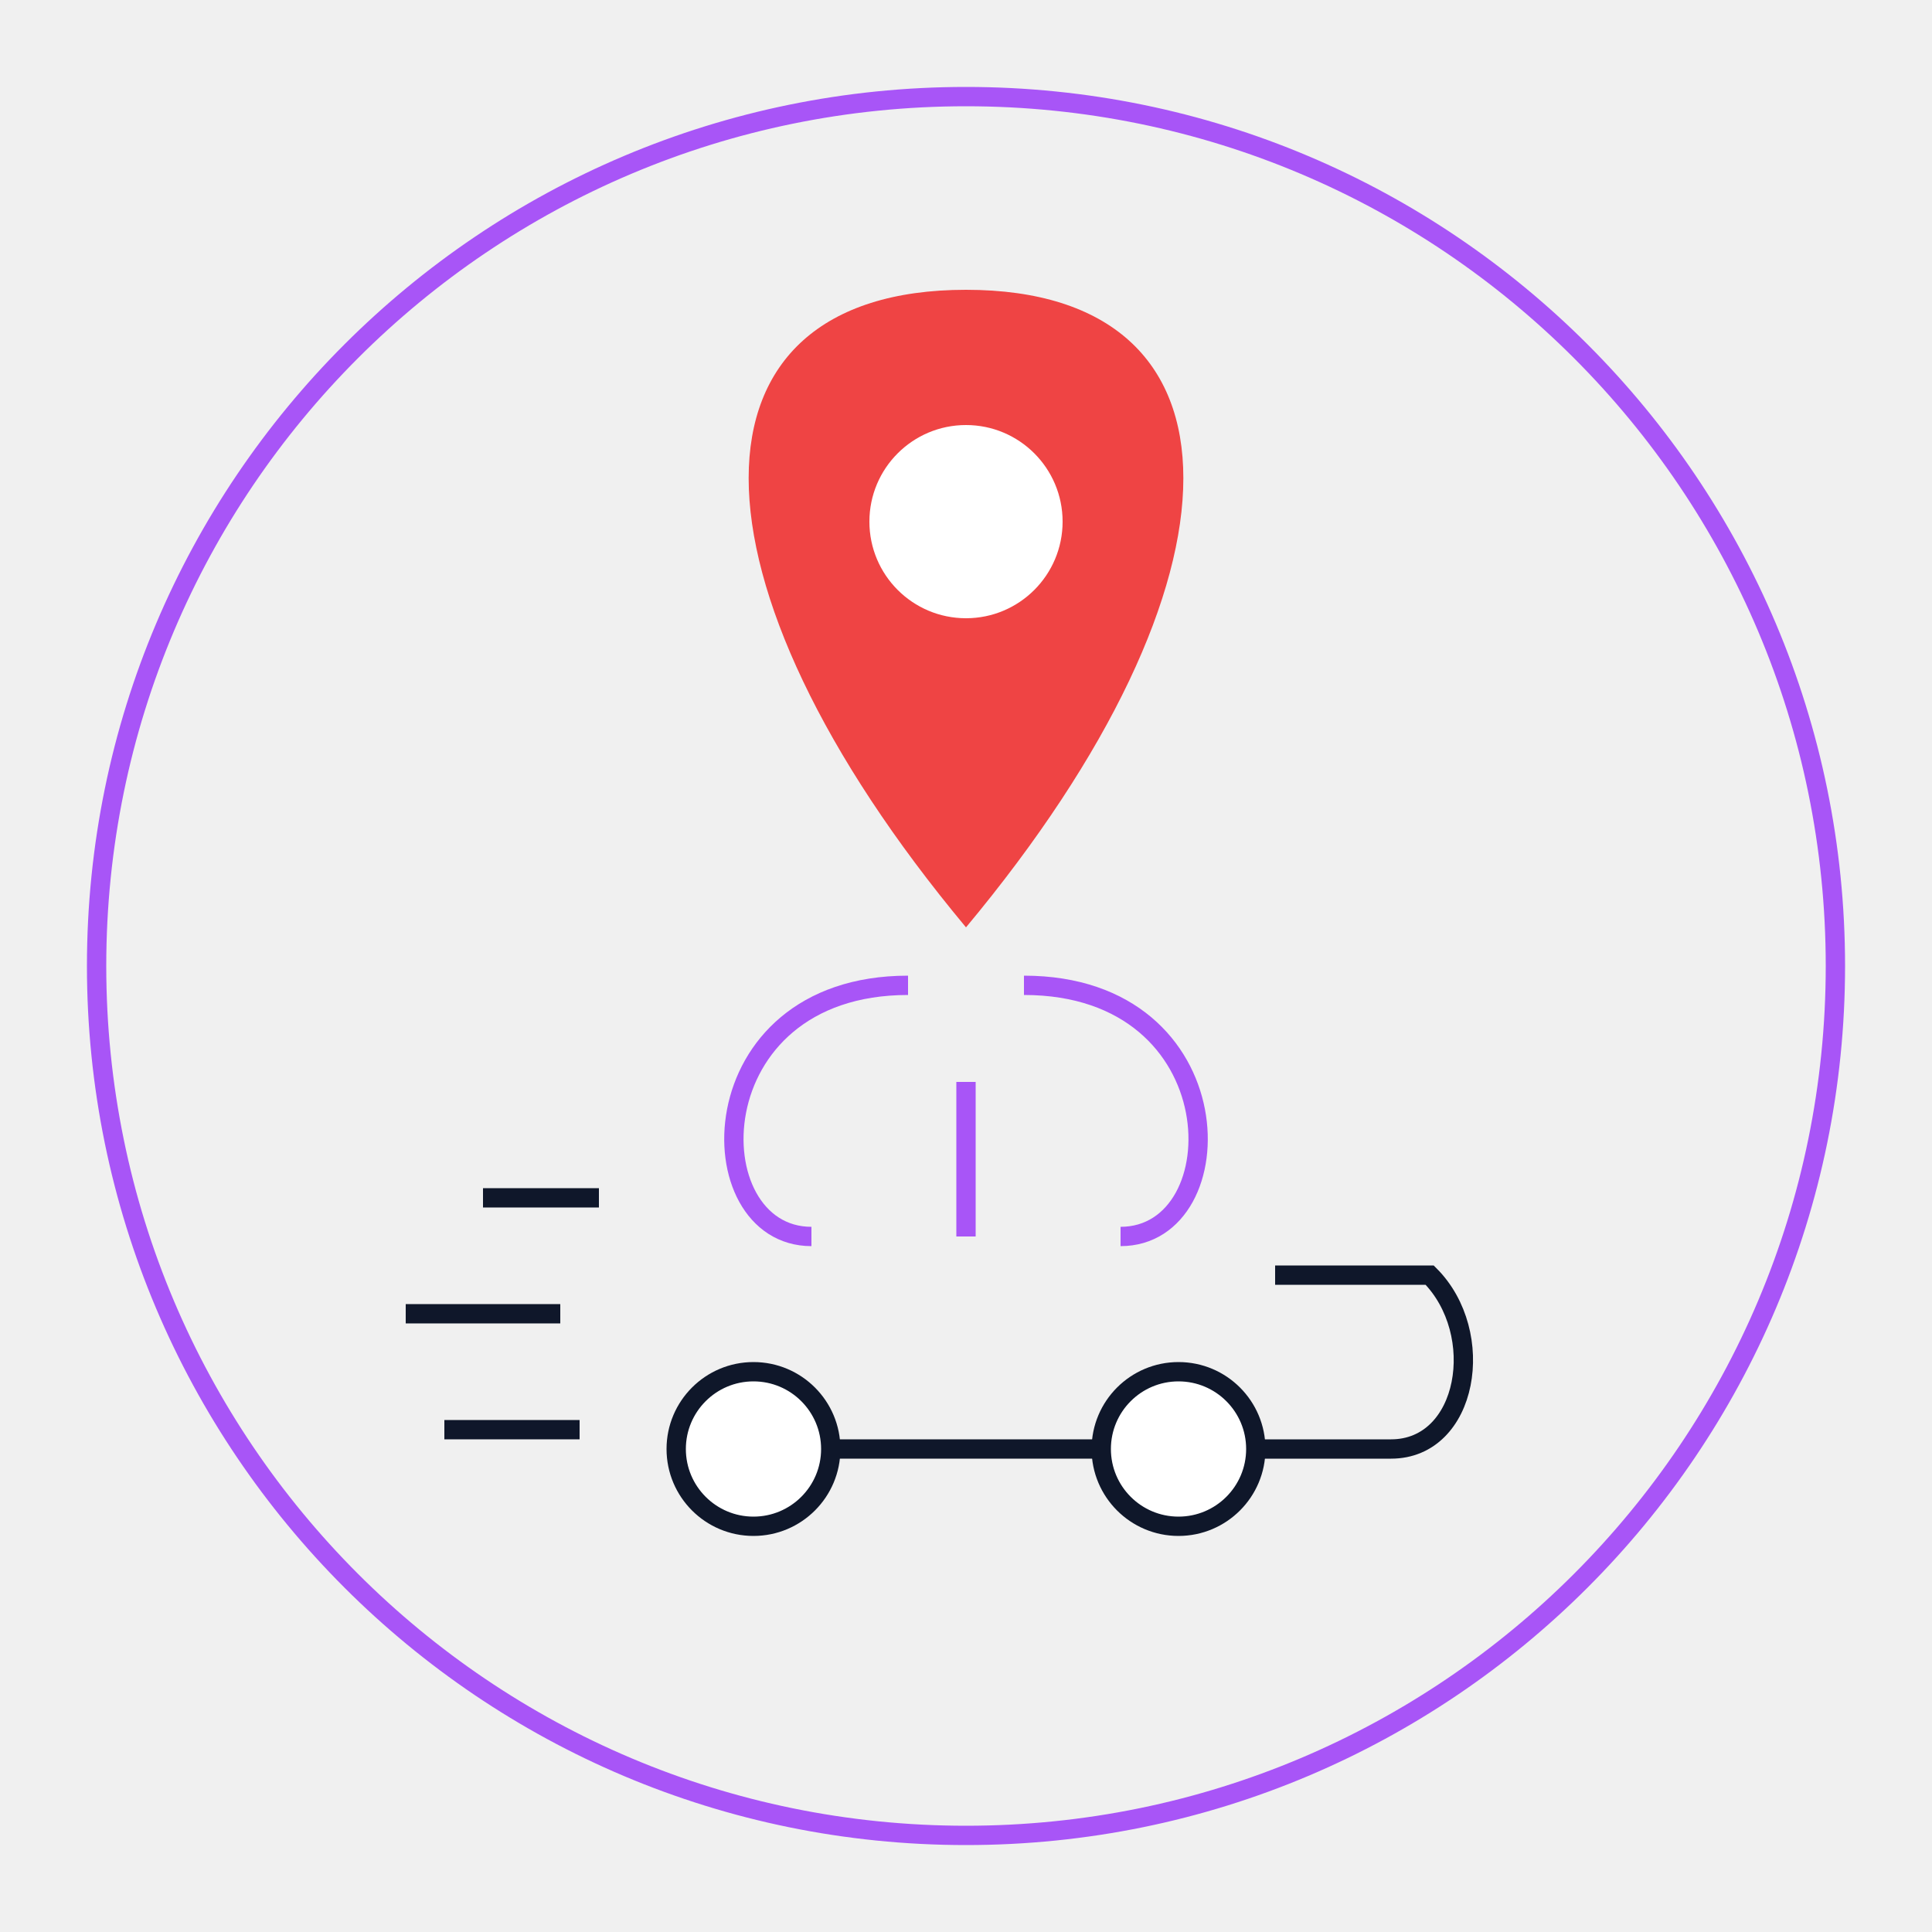
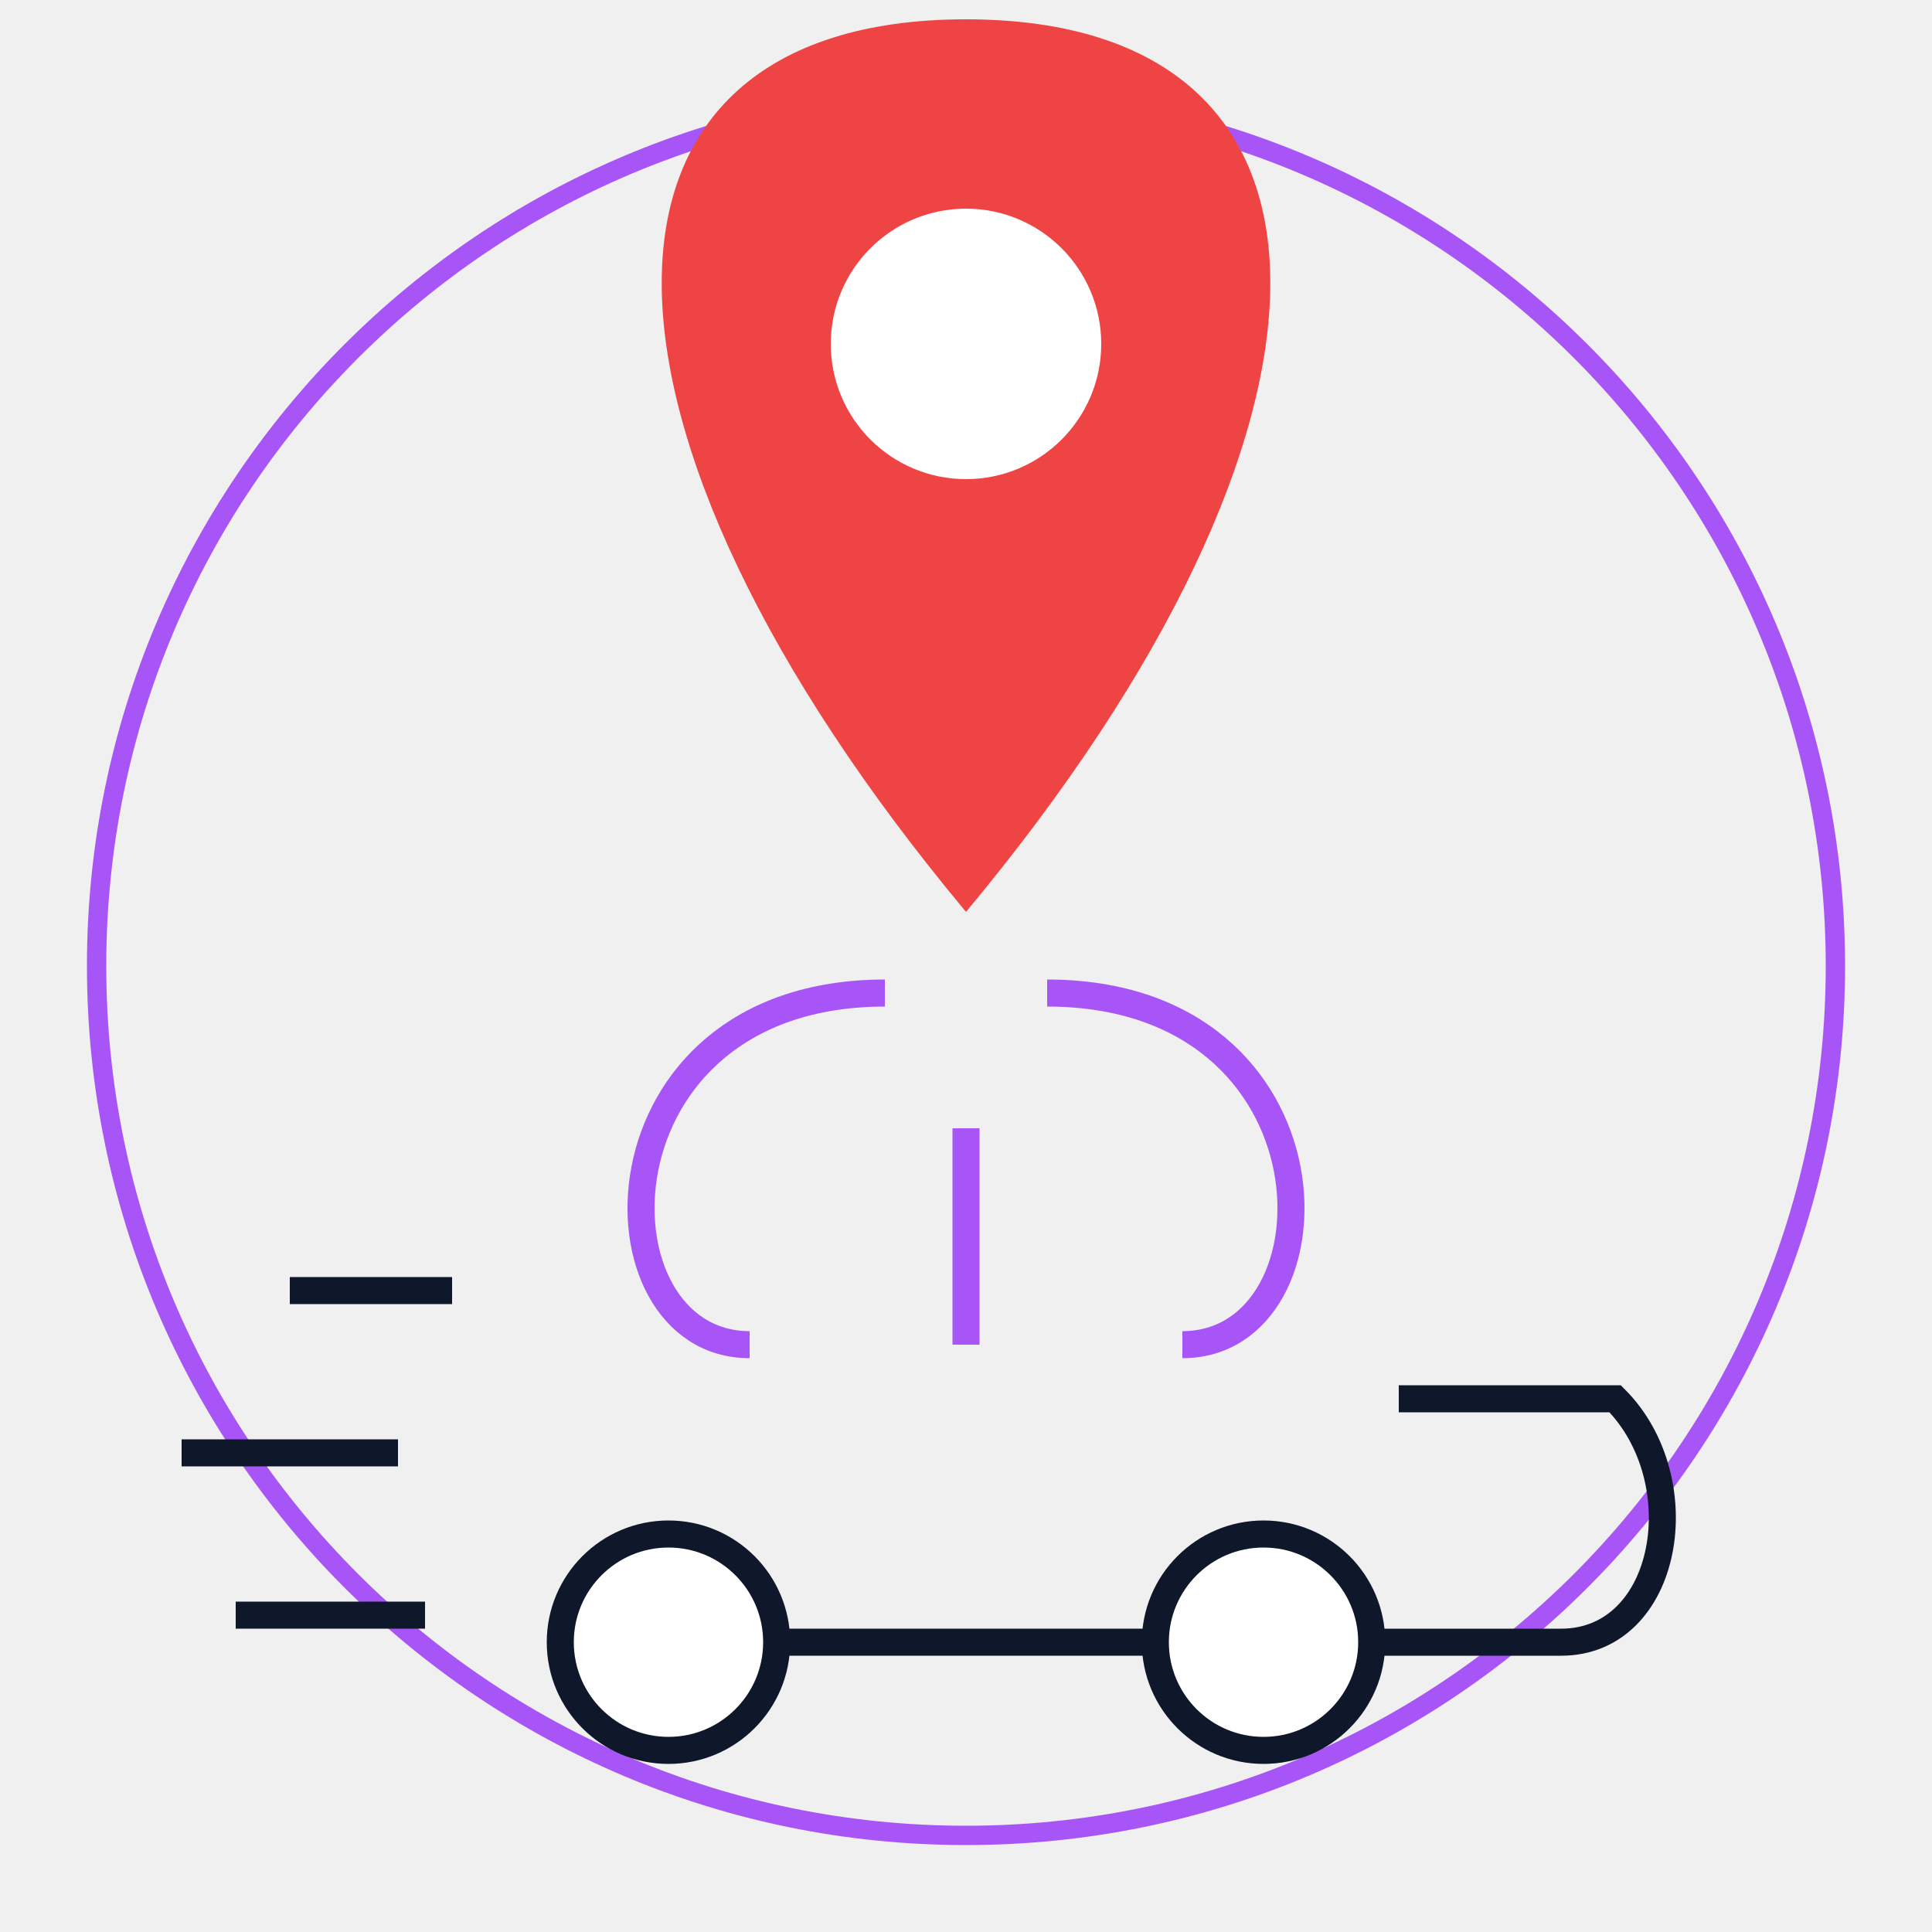
<svg xmlns="http://www.w3.org/2000/svg" width="32" height="32" viewBox="0 0 100 100" fill="none">
  <circle cx="50" cy="50" r="45" stroke="#a855f7" strokeWidth="3.5" fill="none" />
-   <path d="M 50 48 C 65 30, 65 15, 50 15 C 35 15, 35 30, 50 48 Z" fill="#ef4444" />
-   <circle cx="50" cy="27" r="5" fill="#ffffff" />
-   <line x1="25" y1="62" x2="31" y2="62" stroke="#0f172a" strokeWidth="3.5" strokeLinecap="round" />
-   <line x1="21" y1="68" x2="29" y2="68" stroke="#0f172a" strokeWidth="3.5" strokeLinecap="round" />
-   <line x1="23" y1="74" x2="30" y2="74" stroke="#0f172a" strokeWidth="3.5" strokeLinecap="round" />
-   <line x1="43" y1="75" x2="57" y2="75" stroke="#0f172a" strokeWidth="3.5" strokeLinecap="round" />
-   <path d="M 65 75 L 72 75 C 76 75, 77 69, 74 66 L 66 66" stroke="#0f172a" strokeWidth="3.5" strokeLinecap="round" fill="none" />
-   <circle cx="39" cy="75" r="4" stroke="#0f172a" strokeWidth="3.5" fill="#ffffff" />
-   <circle cx="61" cy="75" r="4" stroke="#0f172a" strokeWidth="3.5" fill="#ffffff" />
-   <path d="M 47 51 C 36 51, 36 64, 42 64" stroke="#a855f7" strokeWidth="3.5" strokeLinecap="round" fill="none" />
-   <path d="M 53 51 C 64 51, 64 64, 58 64" stroke="#a855f7" strokeWidth="3.5" strokeLinecap="round" fill="none" />
-   <line x1="50" y1="56" x2="50" y2="64" stroke="#a855f7" strokeWidth="3.5" strokeLinecap="round" />
+   <g transform="translate(50, 50) scale(1.4) translate(-50, -50)">
+     <path d="M 50 48 C 65 30, 65 15, 50 15 C 35 15, 35 30, 50 48 Z" fill="#ef4444" />
+     <circle cx="50" cy="27" r="5" fill="#ffffff" />
+     <line x1="25" y1="62" x2="31" y2="62" stroke="#0f172a" strokeWidth="3.5" strokeLinecap="round" />
+     <line x1="21" y1="68" x2="29" y2="68" stroke="#0f172a" strokeWidth="3.5" strokeLinecap="round" />
+     <line x1="23" y1="74" x2="30" y2="74" stroke="#0f172a" strokeWidth="3.5" strokeLinecap="round" />
+     <line x1="43" y1="75" x2="57" y2="75" stroke="#0f172a" strokeWidth="3.5" strokeLinecap="round" />
+     <path d="M 65 75 L 72 75 C 76 75, 77 69, 74 66 L 66 66" stroke="#0f172a" strokeWidth="3.5" strokeLinecap="round" fill="none" />
+     <circle cx="39" cy="75" r="4" stroke="#0f172a" strokeWidth="3.5" fill="#ffffff" />
+     <circle cx="61" cy="75" r="4" stroke="#0f172a" strokeWidth="3.5" fill="#ffffff" />
+     <path d="M 47 51 C 36 51, 36 64, 42 64" stroke="#a855f7" strokeWidth="3.5" strokeLinecap="round" fill="none" />
+     <path d="M 53 51 C 64 51, 64 64, 58 64" stroke="#a855f7" strokeWidth="3.5" strokeLinecap="round" fill="none" />
+     <line x1="50" y1="56" x2="50" y2="64" stroke="#a855f7" strokeWidth="3.5" strokeLinecap="round" />
+   </g>
</svg>
